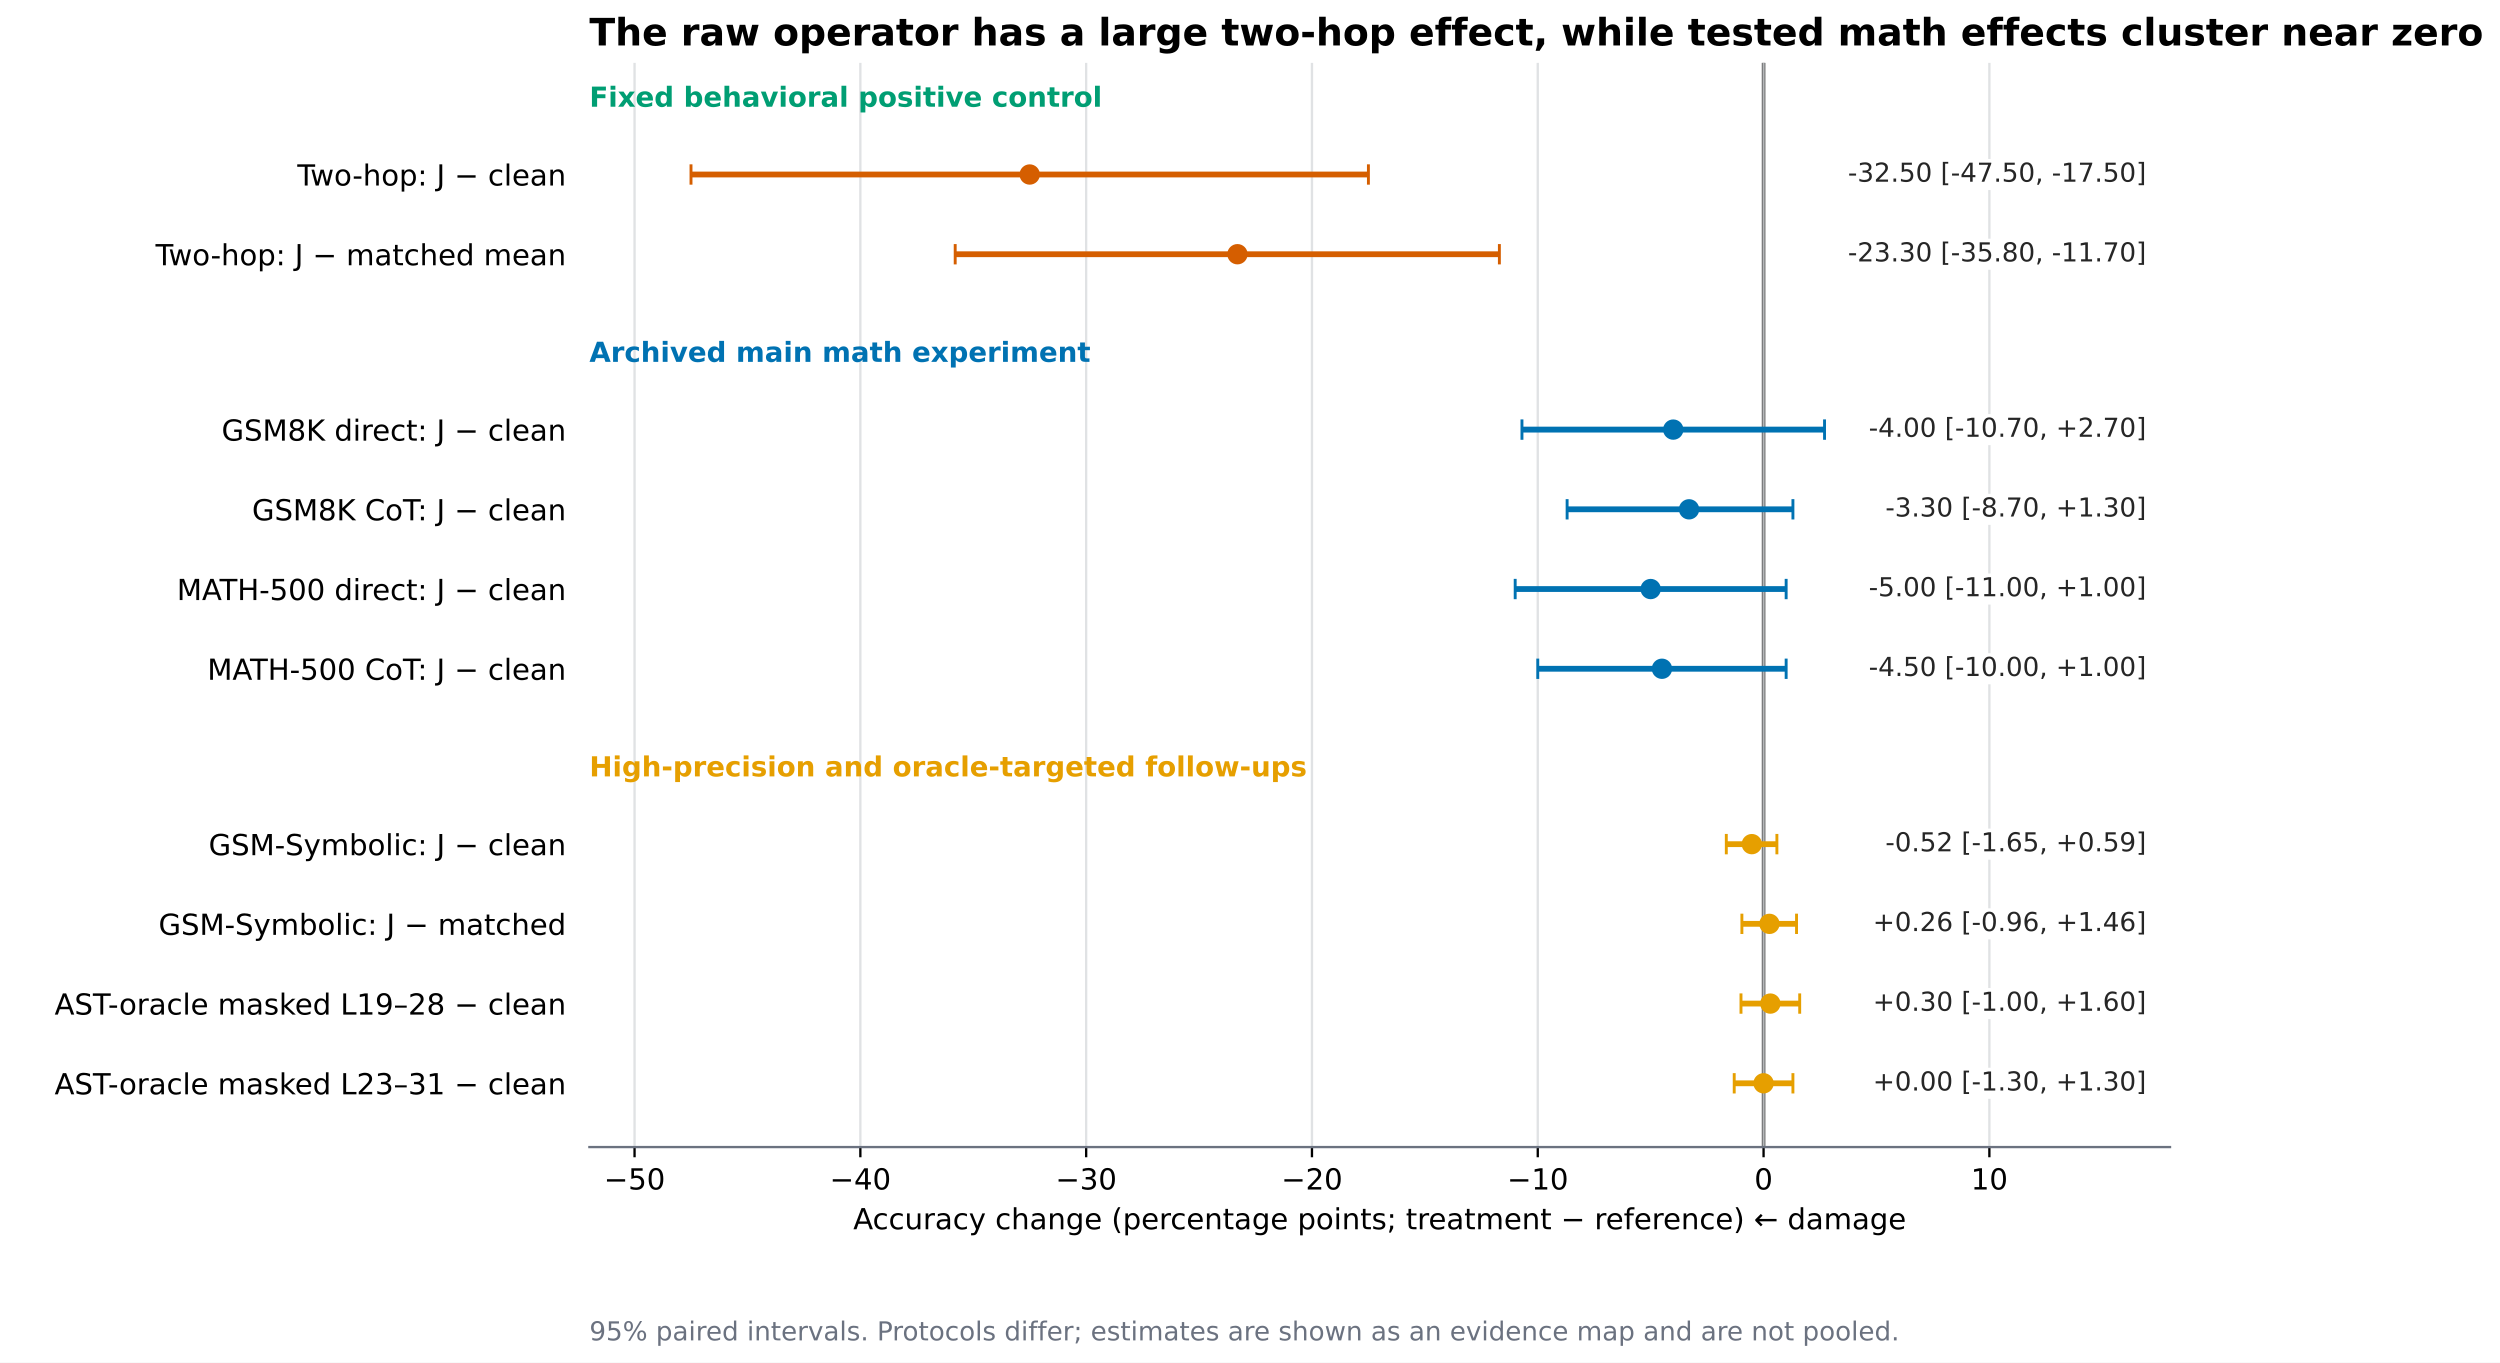
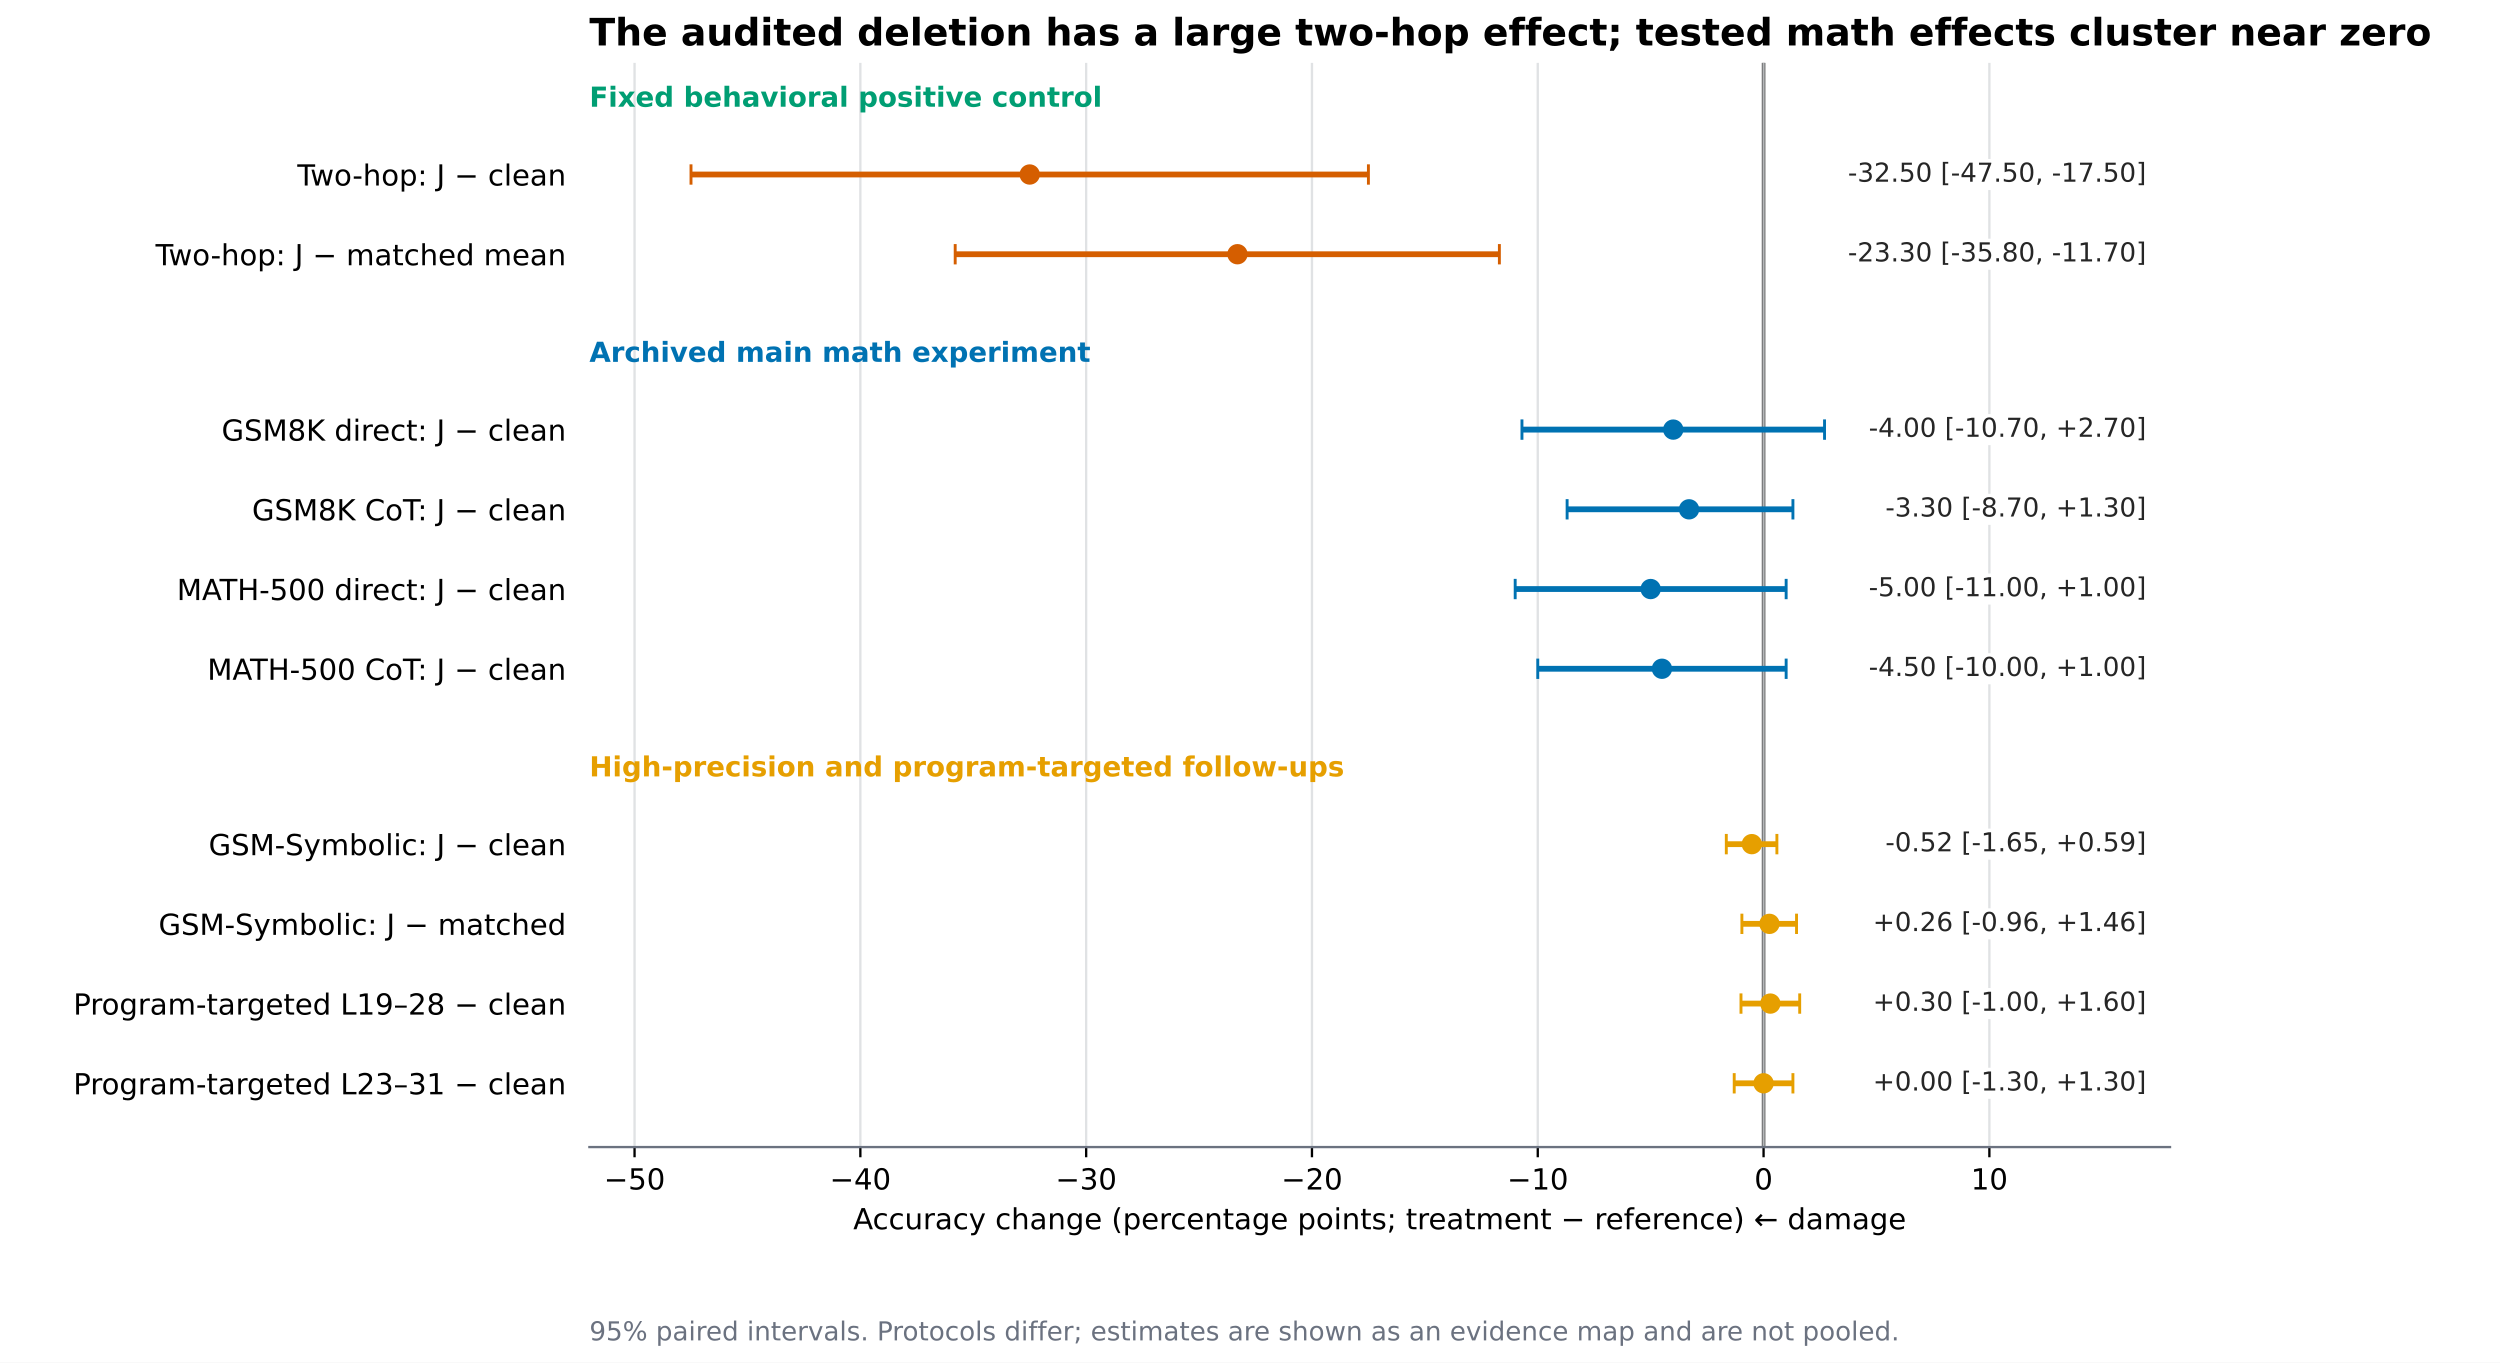
<svg xmlns="http://www.w3.org/2000/svg" xmlns:xlink="http://www.w3.org/1999/xlink" width="860.015pt" height="468.742pt" viewBox="0 0 860.015 468.742" version="1.1">
  <defs>
    <style type="text/css">*{stroke-linejoin: round; stroke-linecap: butt}</style>
  </defs>
  <g id="figure_1">
    <g id="patch_1">
      <path d="M -0 468.742  L 860.015 468.742  L 860.015 0  L -0 0  z " style="fill: #ffffff" />
    </g>
    <g id="axes_1">
      <g id="patch_2">
        <path d="M 202.754 394.598  L 746.498 394.598  L 746.498 21.638  L 202.754 21.638  z " style="fill: #ffffff" />
      </g>
      <g id="line2d_1">
        <path d="M 606.678 394.598  L 606.678 21.638  " clip-path="url(#pc474516180)" style="fill: none; stroke: #262626; stroke-width: 1.2; stroke-linecap: square" />
      </g>
      <g id="matplotlib.axis_1">
        <g id="xtick_1">
          <g id="line2d_2">
            <path d="M 218.289 394.598  L 218.289 21.638  " clip-path="url(#pc474516180)" style="fill: none; stroke: #d8dadd; stroke-opacity: 0.8; stroke-width: 0.8; stroke-linecap: square" />
          </g>
          <g id="line2d_3">
            <defs>
              <path id="m398c0b380d" d="M 0 0  L 0 3.5  " style="stroke: #000000; stroke-width: 0.8" />
            </defs>
            <g>
              <use xlink:href="#m398c0b380d" x="218.289" y="394.598" style="stroke: #000000; stroke-width: 0.8" />
            </g>
          </g>
          <g id="text_1">
            <text style="font: 10px 'DejaVu Sans'; text-anchor: middle" x="218.289" y="409.196" transform="rotate(-0 218.2893 409.1964)">−50</text>
          </g>
        </g>
        <g id="xtick_2">
          <g id="line2d_4">
            <path d="M 295.967 394.598  L 295.967 21.638  " clip-path="url(#pc474516180)" style="fill: none; stroke: #d8dadd; stroke-opacity: 0.8; stroke-width: 0.8; stroke-linecap: square" />
          </g>
          <g id="line2d_5">
            <g>
              <use xlink:href="#m398c0b380d" x="295.967" y="394.598" style="stroke: #000000; stroke-width: 0.8" />
            </g>
          </g>
          <g id="text_2">
            <text style="font: 10px 'DejaVu Sans'; text-anchor: middle" x="295.967" y="409.196" transform="rotate(-0 295.967 409.1964)">−40</text>
          </g>
        </g>
        <g id="xtick_3">
          <g id="line2d_6">
            <path d="M 373.645 394.598  L 373.645 21.638  " clip-path="url(#pc474516180)" style="fill: none; stroke: #d8dadd; stroke-opacity: 0.8; stroke-width: 0.8; stroke-linecap: square" />
          </g>
          <g id="line2d_7">
            <g>
              <use xlink:href="#m398c0b380d" x="373.645" y="394.598" style="stroke: #000000; stroke-width: 0.8" />
            </g>
          </g>
          <g id="text_3">
            <text style="font: 10px 'DejaVu Sans'; text-anchor: middle" x="373.645" y="409.196" transform="rotate(-0 373.6447 409.1964)">−30</text>
          </g>
        </g>
        <g id="xtick_4">
          <g id="line2d_8">
            <path d="M 451.322 394.598  L 451.322 21.638  " clip-path="url(#pc474516180)" style="fill: none; stroke: #d8dadd; stroke-opacity: 0.8; stroke-width: 0.8; stroke-linecap: square" />
          </g>
          <g id="line2d_9">
            <g>
              <use xlink:href="#m398c0b380d" x="451.322" y="394.598" style="stroke: #000000; stroke-width: 0.8" />
            </g>
          </g>
          <g id="text_4">
            <text style="font: 10px 'DejaVu Sans'; text-anchor: middle" x="451.322" y="409.196" transform="rotate(-0 451.3224 409.1964)">−20</text>
          </g>
        </g>
        <g id="xtick_5">
          <g id="line2d_10">
            <path d="M 529 394.598  L 529 21.638  " clip-path="url(#pc474516180)" style="fill: none; stroke: #d8dadd; stroke-opacity: 0.8; stroke-width: 0.8; stroke-linecap: square" />
          </g>
          <g id="line2d_11">
            <g>
              <use xlink:href="#m398c0b380d" x="529" y="394.598" style="stroke: #000000; stroke-width: 0.8" />
            </g>
          </g>
          <g id="text_5">
            <text style="font: 10px 'DejaVu Sans'; text-anchor: middle" x="529" y="409.196" transform="rotate(-0 529.0001 409.1964)">−10</text>
          </g>
        </g>
        <g id="xtick_6">
          <g id="line2d_12">
            <path d="M 606.678 394.598  L 606.678 21.638  " clip-path="url(#pc474516180)" style="fill: none; stroke: #d8dadd; stroke-opacity: 0.8; stroke-width: 0.8; stroke-linecap: square" />
          </g>
          <g id="line2d_13">
            <g>
              <use xlink:href="#m398c0b380d" x="606.678" y="394.598" style="stroke: #000000; stroke-width: 0.8" />
            </g>
          </g>
          <g id="text_6">
            <text style="font: 10px 'DejaVu Sans'; text-anchor: middle" x="606.678" y="409.196" transform="rotate(-0 606.6779 409.1964)">0</text>
          </g>
        </g>
        <g id="xtick_7">
          <g id="line2d_14">
            <path d="M 684.356 394.598  L 684.356 21.638  " clip-path="url(#pc474516180)" style="fill: none; stroke: #d8dadd; stroke-opacity: 0.8; stroke-width: 0.8; stroke-linecap: square" />
          </g>
          <g id="line2d_15">
            <g>
              <use xlink:href="#m398c0b380d" x="684.356" y="394.598" style="stroke: #000000; stroke-width: 0.8" />
            </g>
          </g>
          <g id="text_7">
            <text style="font: 10px 'DejaVu Sans'; text-anchor: middle" x="684.356" y="409.196" transform="rotate(-0 684.3556 409.1964)">10</text>
          </g>
        </g>
        <g id="text_8">
          <text style="font: 10px 'DejaVu Sans'; text-anchor: middle" x="474.626" y="422.875" transform="rotate(-0 474.6257 422.8745)">Accuracy change (percentage points; treatment − reference)   ← damage</text>
        </g>
      </g>
      <g id="matplotlib.axis_2">
        <g id="ytick_1">
          <g id="line2d_16" />
          <g id="text_9">
            <text style="font: 10px 'DejaVu Sans'; text-anchor: end" x="194.754" y="63.83" transform="rotate(-0 194.7537 63.83013)">Two-hop: J − clean</text>
          </g>
        </g>
        <g id="ytick_2">
          <g id="line2d_17" />
          <g id="text_10">
            <text style="font: 10px 'DejaVu Sans'; text-anchor: end" x="194.754" y="91.254" transform="rotate(-0 194.7537 91.25366)">Two-hop: J − matched mean</text>
          </g>
        </g>
        <g id="ytick_3">
          <g id="line2d_18" />
          <g id="text_11">
            <text style="font: 10px 'DejaVu Sans'; text-anchor: end" x="194.754" y="151.585" transform="rotate(-0 194.7537 151.5854)">GSM8K direct: J − clean</text>
          </g>
        </g>
        <g id="ytick_4">
          <g id="line2d_19" />
          <g id="text_12">
            <text style="font: 10px 'DejaVu Sans'; text-anchor: end" x="194.754" y="179.009" transform="rotate(-0 194.7537 179.009)">GSM8K CoT: J − clean</text>
          </g>
        </g>
        <g id="ytick_5">
          <g id="line2d_20" />
          <g id="text_13">
            <text style="font: 10px 'DejaVu Sans'; text-anchor: end" x="194.754" y="206.432" transform="rotate(-0 194.7537 206.4325)">MATH-500 direct: J − clean</text>
          </g>
        </g>
        <g id="ytick_6">
          <g id="line2d_21" />
          <g id="text_14">
            <text style="font: 10px 'DejaVu Sans'; text-anchor: end" x="194.754" y="233.856" transform="rotate(-0 194.7537 233.856)">MATH-500 CoT: J − clean</text>
          </g>
        </g>
        <g id="ytick_7">
          <g id="line2d_22" />
          <g id="text_15">
            <text style="font: 10px 'DejaVu Sans'; text-anchor: end" x="194.754" y="294.188" transform="rotate(-0 194.7537 294.1878)">GSM-Symbolic: J − clean</text>
          </g>
        </g>
        <g id="ytick_8">
          <g id="line2d_23" />
          <g id="text_16">
            <text style="font: 10px 'DejaVu Sans'; text-anchor: end" x="194.754" y="321.611" transform="rotate(-0 194.7537 321.6113)">GSM-Symbolic: J − matched</text>
          </g>
        </g>
        <g id="ytick_9">
          <g id="line2d_24" />
          <g id="text_17">
-             <text style="font: 10px 'DejaVu Sans'; text-anchor: end" x="194.754" y="349.035" transform="rotate(-0 194.7537 349.0348)">AST-oracle masked L19–28 − clean</text>
+             <text style="font: 10px 'DejaVu Sans'; text-anchor: end" x="194.754" y="349.035" transform="rotate(-0 194.7537 349.0348)">Program-targeted L19–28 − clean</text>
          </g>
        </g>
        <g id="ytick_10">
          <g id="line2d_25" />
          <g id="text_18">
-             <text style="font: 10px 'DejaVu Sans'; text-anchor: end" x="194.754" y="376.458" transform="rotate(-0 194.7537 376.4584)">AST-oracle masked L23–31 − clean</text>
+             <text style="font: 10px 'DejaVu Sans'; text-anchor: end" x="194.754" y="376.458" transform="rotate(-0 194.7537 376.4584)">Program-targeted L23–31 − clean</text>
          </g>
        </g>
      </g>
      <g id="patch_3">
        <path d="M 202.754 394.598  L 746.498 394.598  " style="fill: none; stroke: #6b7280; stroke-width: 0.8; stroke-linejoin: miter; stroke-linecap: square" />
      </g>
      <g id="LineCollection_1">
        <path d="M 237.709 60.031  L 470.742 60.031  " clip-path="url(#pc474516180)" style="fill: none; stroke: #d55e00; stroke-width: 2" />
      </g>
      <g id="line2d_26">
        <defs>
          <path id="mcdeac8eda5" d="M 0 3.5  L 0 -3.5  " style="stroke: #d55e00" />
        </defs>
        <g clip-path="url(#pc474516180)">
          <use xlink:href="#mcdeac8eda5" x="237.709" y="60.031" style="fill: #d55e00; stroke: #d55e00" />
        </g>
      </g>
      <g id="line2d_27">
        <g clip-path="url(#pc474516180)">
          <use xlink:href="#mcdeac8eda5" x="470.742" y="60.031" style="fill: #d55e00; stroke: #d55e00" />
        </g>
      </g>
      <g id="text_19">
        <g id="patch_4">
          <path d="M 631.85 65.376  L 739.332 65.376  L 739.332 54.686  L 631.85 54.686  z " style="fill: #ffffff" />
        </g>
        <text style="fill: #262626; font: 9px 'DejaVu Sans'; text-anchor: end" x="738.342" y="62.514" transform="rotate(-0 738.3416 62.51435)">-32.50  [-47.50, -17.50]</text>
      </g>
      <g id="LineCollection_2">
        <path d="M 328.592 87.454  L 515.795 87.454  " clip-path="url(#pc474516180)" style="fill: none; stroke: #d55e00; stroke-width: 2" />
      </g>
      <g id="line2d_28">
        <g clip-path="url(#pc474516180)">
          <use xlink:href="#mcdeac8eda5" x="328.592" y="87.454" style="fill: #d55e00; stroke: #d55e00" />
        </g>
      </g>
      <g id="line2d_29">
        <g clip-path="url(#pc474516180)">
          <use xlink:href="#mcdeac8eda5" x="515.795" y="87.454" style="fill: #d55e00; stroke: #d55e00" />
        </g>
      </g>
      <g id="text_20">
        <g id="patch_5">
          <path d="M 631.85 92.8  L 739.332 92.8  L 739.332 82.109  L 631.85 82.109  z " style="fill: #ffffff" />
        </g>
        <text style="fill: #262626; font: 9px 'DejaVu Sans'; text-anchor: end" x="738.342" y="89.938" transform="rotate(-0 738.3416 89.93788)">-23.30  [-35.80, -11.70]</text>
      </g>
      <g id="LineCollection_3">
        <path d="M 523.563 147.786  L 627.651 147.786  " clip-path="url(#pc474516180)" style="fill: none; stroke: #0072b2; stroke-width: 2" />
      </g>
      <g id="line2d_30">
        <defs>
          <path id="m7ce8c4a1e4" d="M 0 3.5  L 0 -3.5  " style="stroke: #0072b2" />
        </defs>
        <g clip-path="url(#pc474516180)">
          <use xlink:href="#m7ce8c4a1e4" x="523.563" y="147.786" style="fill: #0072b2; stroke: #0072b2" />
        </g>
      </g>
      <g id="line2d_31">
        <g clip-path="url(#pc474516180)">
          <use xlink:href="#m7ce8c4a1e4" x="627.651" y="147.786" style="fill: #0072b2; stroke: #0072b2" />
        </g>
      </g>
      <g id="text_21">
        <g id="patch_6">
          <path d="M 639.008 153.131  L 739.332 153.131  L 739.332 142.441  L 639.008 142.441  z " style="fill: #ffffff" />
        </g>
        <text style="fill: #262626; font: 9px 'DejaVu Sans'; text-anchor: end" x="738.342" y="150.27" transform="rotate(-0 738.3416 150.2696)">-4.00  [-10.70, +2.70]</text>
      </g>
      <g id="LineCollection_4">
        <path d="M 539.098 175.21  L 616.776 175.21  " clip-path="url(#pc474516180)" style="fill: none; stroke: #0072b2; stroke-width: 2" />
      </g>
      <g id="line2d_32">
        <g clip-path="url(#pc474516180)">
          <use xlink:href="#m7ce8c4a1e4" x="539.098" y="175.21" style="fill: #0072b2; stroke: #0072b2" />
        </g>
      </g>
      <g id="line2d_33">
        <g clip-path="url(#pc474516180)">
          <use xlink:href="#m7ce8c4a1e4" x="616.776" y="175.21" style="fill: #0072b2; stroke: #0072b2" />
        </g>
      </g>
      <g id="text_22">
        <g id="patch_7">
          <path d="M 644.735 180.555  L 739.332 180.555  L 739.332 169.865  L 644.735 169.865  z " style="fill: #ffffff" />
        </g>
        <text style="fill: #262626; font: 9px 'DejaVu Sans'; text-anchor: end" x="738.342" y="177.693" transform="rotate(-0 738.3416 177.6932)">-3.30  [-8.70, +1.30]</text>
      </g>
      <g id="LineCollection_5">
        <path d="M 521.232 202.633  L 614.446 202.633  " clip-path="url(#pc474516180)" style="fill: none; stroke: #0072b2; stroke-width: 2" />
      </g>
      <g id="line2d_34">
        <g clip-path="url(#pc474516180)">
          <use xlink:href="#m7ce8c4a1e4" x="521.232" y="202.633" style="fill: #0072b2; stroke: #0072b2" />
        </g>
      </g>
      <g id="line2d_35">
        <g clip-path="url(#pc474516180)">
          <use xlink:href="#m7ce8c4a1e4" x="614.446" y="202.633" style="fill: #0072b2; stroke: #0072b2" />
        </g>
      </g>
      <g id="text_23">
        <g id="patch_8">
          <path d="M 639.008 207.978  L 739.332 207.978  L 739.332 197.288  L 639.008 197.288  z " style="fill: #ffffff" />
        </g>
        <text style="fill: #262626; font: 9px 'DejaVu Sans'; text-anchor: end" x="738.342" y="205.117" transform="rotate(-0 738.3416 205.1167)">-5.00  [-11.00, +1.00]</text>
      </g>
      <g id="LineCollection_6">
        <path d="M 529 230.057  L 614.446 230.057  " clip-path="url(#pc474516180)" style="fill: none; stroke: #0072b2; stroke-width: 2" />
      </g>
      <g id="line2d_36">
        <g clip-path="url(#pc474516180)">
          <use xlink:href="#m7ce8c4a1e4" x="529" y="230.057" style="fill: #0072b2; stroke: #0072b2" />
        </g>
      </g>
      <g id="line2d_37">
        <g clip-path="url(#pc474516180)">
          <use xlink:href="#m7ce8c4a1e4" x="614.446" y="230.057" style="fill: #0072b2; stroke: #0072b2" />
        </g>
      </g>
      <g id="text_24">
        <g id="patch_9">
          <path d="M 639.008 235.402  L 739.332 235.402  L 739.332 224.712  L 639.008 224.712  z " style="fill: #ffffff" />
        </g>
        <text style="fill: #262626; font: 9px 'DejaVu Sans'; text-anchor: end" x="738.342" y="232.54" transform="rotate(-0 738.3416 232.5402)">-4.50  [-10.00, +1.00]</text>
      </g>
      <g id="LineCollection_7">
        <path d="M 593.861 290.389  L 611.261 290.389  " clip-path="url(#pc474516180)" style="fill: none; stroke: #e69f00; stroke-width: 2" />
      </g>
      <g id="line2d_38">
        <defs>
          <path id="mfe8c5fac6f" d="M 0 3.5  L 0 -3.5  " style="stroke: #e69f00" />
        </defs>
        <g clip-path="url(#pc474516180)">
          <use xlink:href="#mfe8c5fac6f" x="593.861" y="290.389" style="fill: #e69f00; stroke: #e69f00" />
        </g>
      </g>
      <g id="line2d_39">
        <g clip-path="url(#pc474516180)">
          <use xlink:href="#mfe8c5fac6f" x="611.261" y="290.389" style="fill: #e69f00; stroke: #e69f00" />
        </g>
      </g>
      <g id="text_25">
        <g id="patch_10">
          <path d="M 644.735 295.734  L 739.332 295.734  L 739.332 285.043  L 644.735 285.043  z " style="fill: #ffffff" />
        </g>
        <text style="fill: #262626; font: 9px 'DejaVu Sans'; text-anchor: end" x="738.342" y="292.872" transform="rotate(-0 738.3416 292.872)">-0.52  [-1.65, +0.59]</text>
      </g>
      <g id="LineCollection_8">
        <path d="M 599.221 317.812  L 618.019 317.812  " clip-path="url(#pc474516180)" style="fill: none; stroke: #e69f00; stroke-width: 2" />
      </g>
      <g id="line2d_40">
        <g clip-path="url(#pc474516180)">
          <use xlink:href="#mfe8c5fac6f" x="599.221" y="317.812" style="fill: #e69f00; stroke: #e69f00" />
        </g>
      </g>
      <g id="line2d_41">
        <g clip-path="url(#pc474516180)">
          <use xlink:href="#mfe8c5fac6f" x="618.019" y="317.812" style="fill: #e69f00; stroke: #e69f00" />
        </g>
      </g>
      <g id="text_26">
        <g id="patch_11">
          <path d="M 640.44 323.157  L 739.332 323.157  L 739.332 312.467  L 640.44 312.467  z " style="fill: #ffffff" />
        </g>
        <text style="fill: #262626; font: 9px 'DejaVu Sans'; text-anchor: end" x="738.342" y="320.296" transform="rotate(-0 738.3416 320.2955)">+0.26  [-0.96, +1.46]</text>
      </g>
      <g id="LineCollection_9">
        <path d="M 598.91 345.236  L 619.106 345.236  " clip-path="url(#pc474516180)" style="fill: none; stroke: #e69f00; stroke-width: 2" />
      </g>
      <g id="line2d_42">
        <g clip-path="url(#pc474516180)">
          <use xlink:href="#mfe8c5fac6f" x="598.91" y="345.236" style="fill: #e69f00; stroke: #e69f00" />
        </g>
      </g>
      <g id="line2d_43">
        <g clip-path="url(#pc474516180)">
          <use xlink:href="#mfe8c5fac6f" x="619.106" y="345.236" style="fill: #e69f00; stroke: #e69f00" />
        </g>
      </g>
      <g id="text_27">
        <g id="patch_12">
          <path d="M 640.44 350.581  L 739.332 350.581  L 739.332 339.89  L 640.44 339.89  z " style="fill: #ffffff" />
        </g>
        <text style="fill: #262626; font: 9px 'DejaVu Sans'; text-anchor: end" x="738.342" y="347.719" transform="rotate(-0 738.3416 347.7191)">+0.30  [-1.00, +1.60]</text>
      </g>
      <g id="LineCollection_10">
        <path d="M 596.58 372.659  L 616.776 372.659  " clip-path="url(#pc474516180)" style="fill: none; stroke: #e69f00; stroke-width: 2" />
      </g>
      <g id="line2d_44">
        <g clip-path="url(#pc474516180)">
          <use xlink:href="#mfe8c5fac6f" x="596.58" y="372.659" style="fill: #e69f00; stroke: #e69f00" />
        </g>
      </g>
      <g id="line2d_45">
        <g clip-path="url(#pc474516180)">
          <use xlink:href="#mfe8c5fac6f" x="616.776" y="372.659" style="fill: #e69f00; stroke: #e69f00" />
        </g>
      </g>
      <g id="text_28">
        <g id="patch_13">
          <path d="M 640.44 378.004  L 739.332 378.004  L 739.332 367.314  L 640.44 367.314  z " style="fill: #ffffff" />
        </g>
        <text style="fill: #262626; font: 9px 'DejaVu Sans'; text-anchor: end" x="738.342" y="375.143" transform="rotate(-0 738.3416 375.1426)">+0.00  [-1.30, +1.30]</text>
      </g>
      <g id="text_29">
        <text style="fill: #009e73; font: 700 9.5px 'DejaVu Sans'; text-anchor: start" x="202.754" y="36.721" transform="rotate(-0 202.7537 36.72091)">Fixed behavioral positive control</text>
      </g>
      <g id="text_30">
        <text style="fill: #0072b2; font: 700 9.5px 'DejaVu Sans'; text-anchor: start" x="202.754" y="124.476" transform="rotate(-0 202.7537 124.4762)">Archived main math experiment</text>
      </g>
      <g id="text_31">
-         <text style="fill: #e69f00; font: 700 9.5px 'DejaVu Sans'; text-anchor: start" x="202.754" y="267.079" transform="rotate(-0 202.7537 267.0786)">High-precision and oracle-targeted follow-ups</text>
+         <text style="fill: #e69f00; font: 700 9.5px 'DejaVu Sans'; text-anchor: start" x="202.754" y="267.079" transform="rotate(-0 202.7537 267.0786)">High-precision and program-targeted follow-ups</text>
      </g>
      <g id="text_32">
        <text style="fill: #6b7280; font: 9px 'DejaVu Sans'; text-anchor: start" x="202.754" y="461.11" transform="rotate(-0 202.7537 461.1102)">95% paired intervals. Protocols differ; estimates are shown as an evidence map and are not pooled.</text>
      </g>
      <g id="text_33">
-         <text style="font: 700 13px 'DejaVu Sans'; text-anchor: start" x="202.754" y="15.638" transform="rotate(-0 202.7537 15.63797)">The raw operator has a large two-hop effect, while tested math effects cluster near zero</text>
+         <text style="font: 700 13px 'DejaVu Sans'; text-anchor: start" x="202.754" y="15.638" transform="rotate(-0 202.7537 15.63797)">The audited deletion has a large two-hop effect; tested math effects cluster near zero</text>
      </g>
      <g id="line2d_46">
        <defs>
          <path id="m51886533ee" d="M 0 3  C 0.796 3 1.559 2.684 2.121 2.121  C 2.684 1.559 3 0.796 3 0  C 3 -0.796 2.684 -1.559 2.121 -2.121  C 1.559 -2.684 0.796 -3 0 -3  C -0.796 -3 -1.559 -2.684 -2.121 -2.121  C -2.684 -1.559 -3 -0.796 -3 0  C -3 0.796 -2.684 1.559 -2.121 2.121  C -1.559 2.684 -0.796 3 0 3  z " style="stroke: #d55e00" />
        </defs>
        <g clip-path="url(#pc474516180)">
          <use xlink:href="#m51886533ee" x="354.225" y="60.031" style="fill: #d55e00; stroke: #d55e00" />
        </g>
      </g>
      <g id="line2d_47">
        <g clip-path="url(#pc474516180)">
          <use xlink:href="#m51886533ee" x="425.689" y="87.454" style="fill: #d55e00; stroke: #d55e00" />
        </g>
      </g>
      <g id="line2d_48">
        <defs>
          <path id="m1f91f592d2" d="M 0 3  C 0.796 3 1.559 2.684 2.121 2.121  C 2.684 1.559 3 0.796 3 0  C 3 -0.796 2.684 -1.559 2.121 -2.121  C 1.559 -2.684 0.796 -3 0 -3  C -0.796 -3 -1.559 -2.684 -2.121 -2.121  C -2.684 -1.559 -3 -0.796 -3 0  C -3 0.796 -2.684 1.559 -2.121 2.121  C -1.559 2.684 -0.796 3 0 3  z " style="stroke: #0072b2" />
        </defs>
        <g clip-path="url(#pc474516180)">
          <use xlink:href="#m1f91f592d2" x="575.607" y="147.786" style="fill: #0072b2; stroke: #0072b2" />
        </g>
      </g>
      <g id="line2d_49">
        <g clip-path="url(#pc474516180)">
          <use xlink:href="#m1f91f592d2" x="581.044" y="175.21" style="fill: #0072b2; stroke: #0072b2" />
        </g>
      </g>
      <g id="line2d_50">
        <g clip-path="url(#pc474516180)">
          <use xlink:href="#m1f91f592d2" x="567.839" y="202.633" style="fill: #0072b2; stroke: #0072b2" />
        </g>
      </g>
      <g id="line2d_51">
        <g clip-path="url(#pc474516180)">
          <use xlink:href="#m1f91f592d2" x="571.723" y="230.057" style="fill: #0072b2; stroke: #0072b2" />
        </g>
      </g>
      <g id="line2d_52">
        <defs>
          <path id="m0c5e3ed08c" d="M 0 3  C 0.796 3 1.559 2.684 2.121 2.121  C 2.684 1.559 3 0.796 3 0  C 3 -0.796 2.684 -1.559 2.121 -2.121  C 1.559 -2.684 0.796 -3 0 -3  C -0.796 -3 -1.559 -2.684 -2.121 -2.121  C -2.684 -1.559 -3 -0.796 -3 0  C -3 0.796 -2.684 1.559 -2.121 2.121  C -1.559 2.684 -0.796 3 0 3  z " style="stroke: #e69f00" />
        </defs>
        <g clip-path="url(#pc474516180)">
          <use xlink:href="#m0c5e3ed08c" x="602.639" y="290.389" style="fill: #e69f00; stroke: #e69f00" />
        </g>
      </g>
      <g id="line2d_53">
        <g clip-path="url(#pc474516180)">
          <use xlink:href="#m0c5e3ed08c" x="608.697" y="317.812" style="fill: #e69f00; stroke: #e69f00" />
        </g>
      </g>
      <g id="line2d_54">
        <g clip-path="url(#pc474516180)">
          <use xlink:href="#m0c5e3ed08c" x="609.008" y="345.236" style="fill: #e69f00; stroke: #e69f00" />
        </g>
      </g>
      <g id="line2d_55">
        <g clip-path="url(#pc474516180)">
          <use xlink:href="#m0c5e3ed08c" x="606.678" y="372.659" style="fill: #e69f00; stroke: #e69f00" />
        </g>
      </g>
    </g>
  </g>
  <defs>
    <clipPath id="pc474516180">
      <rect x="202.754" y="21.638" width="543.744" height="372.96" />
    </clipPath>
  </defs>
</svg>
